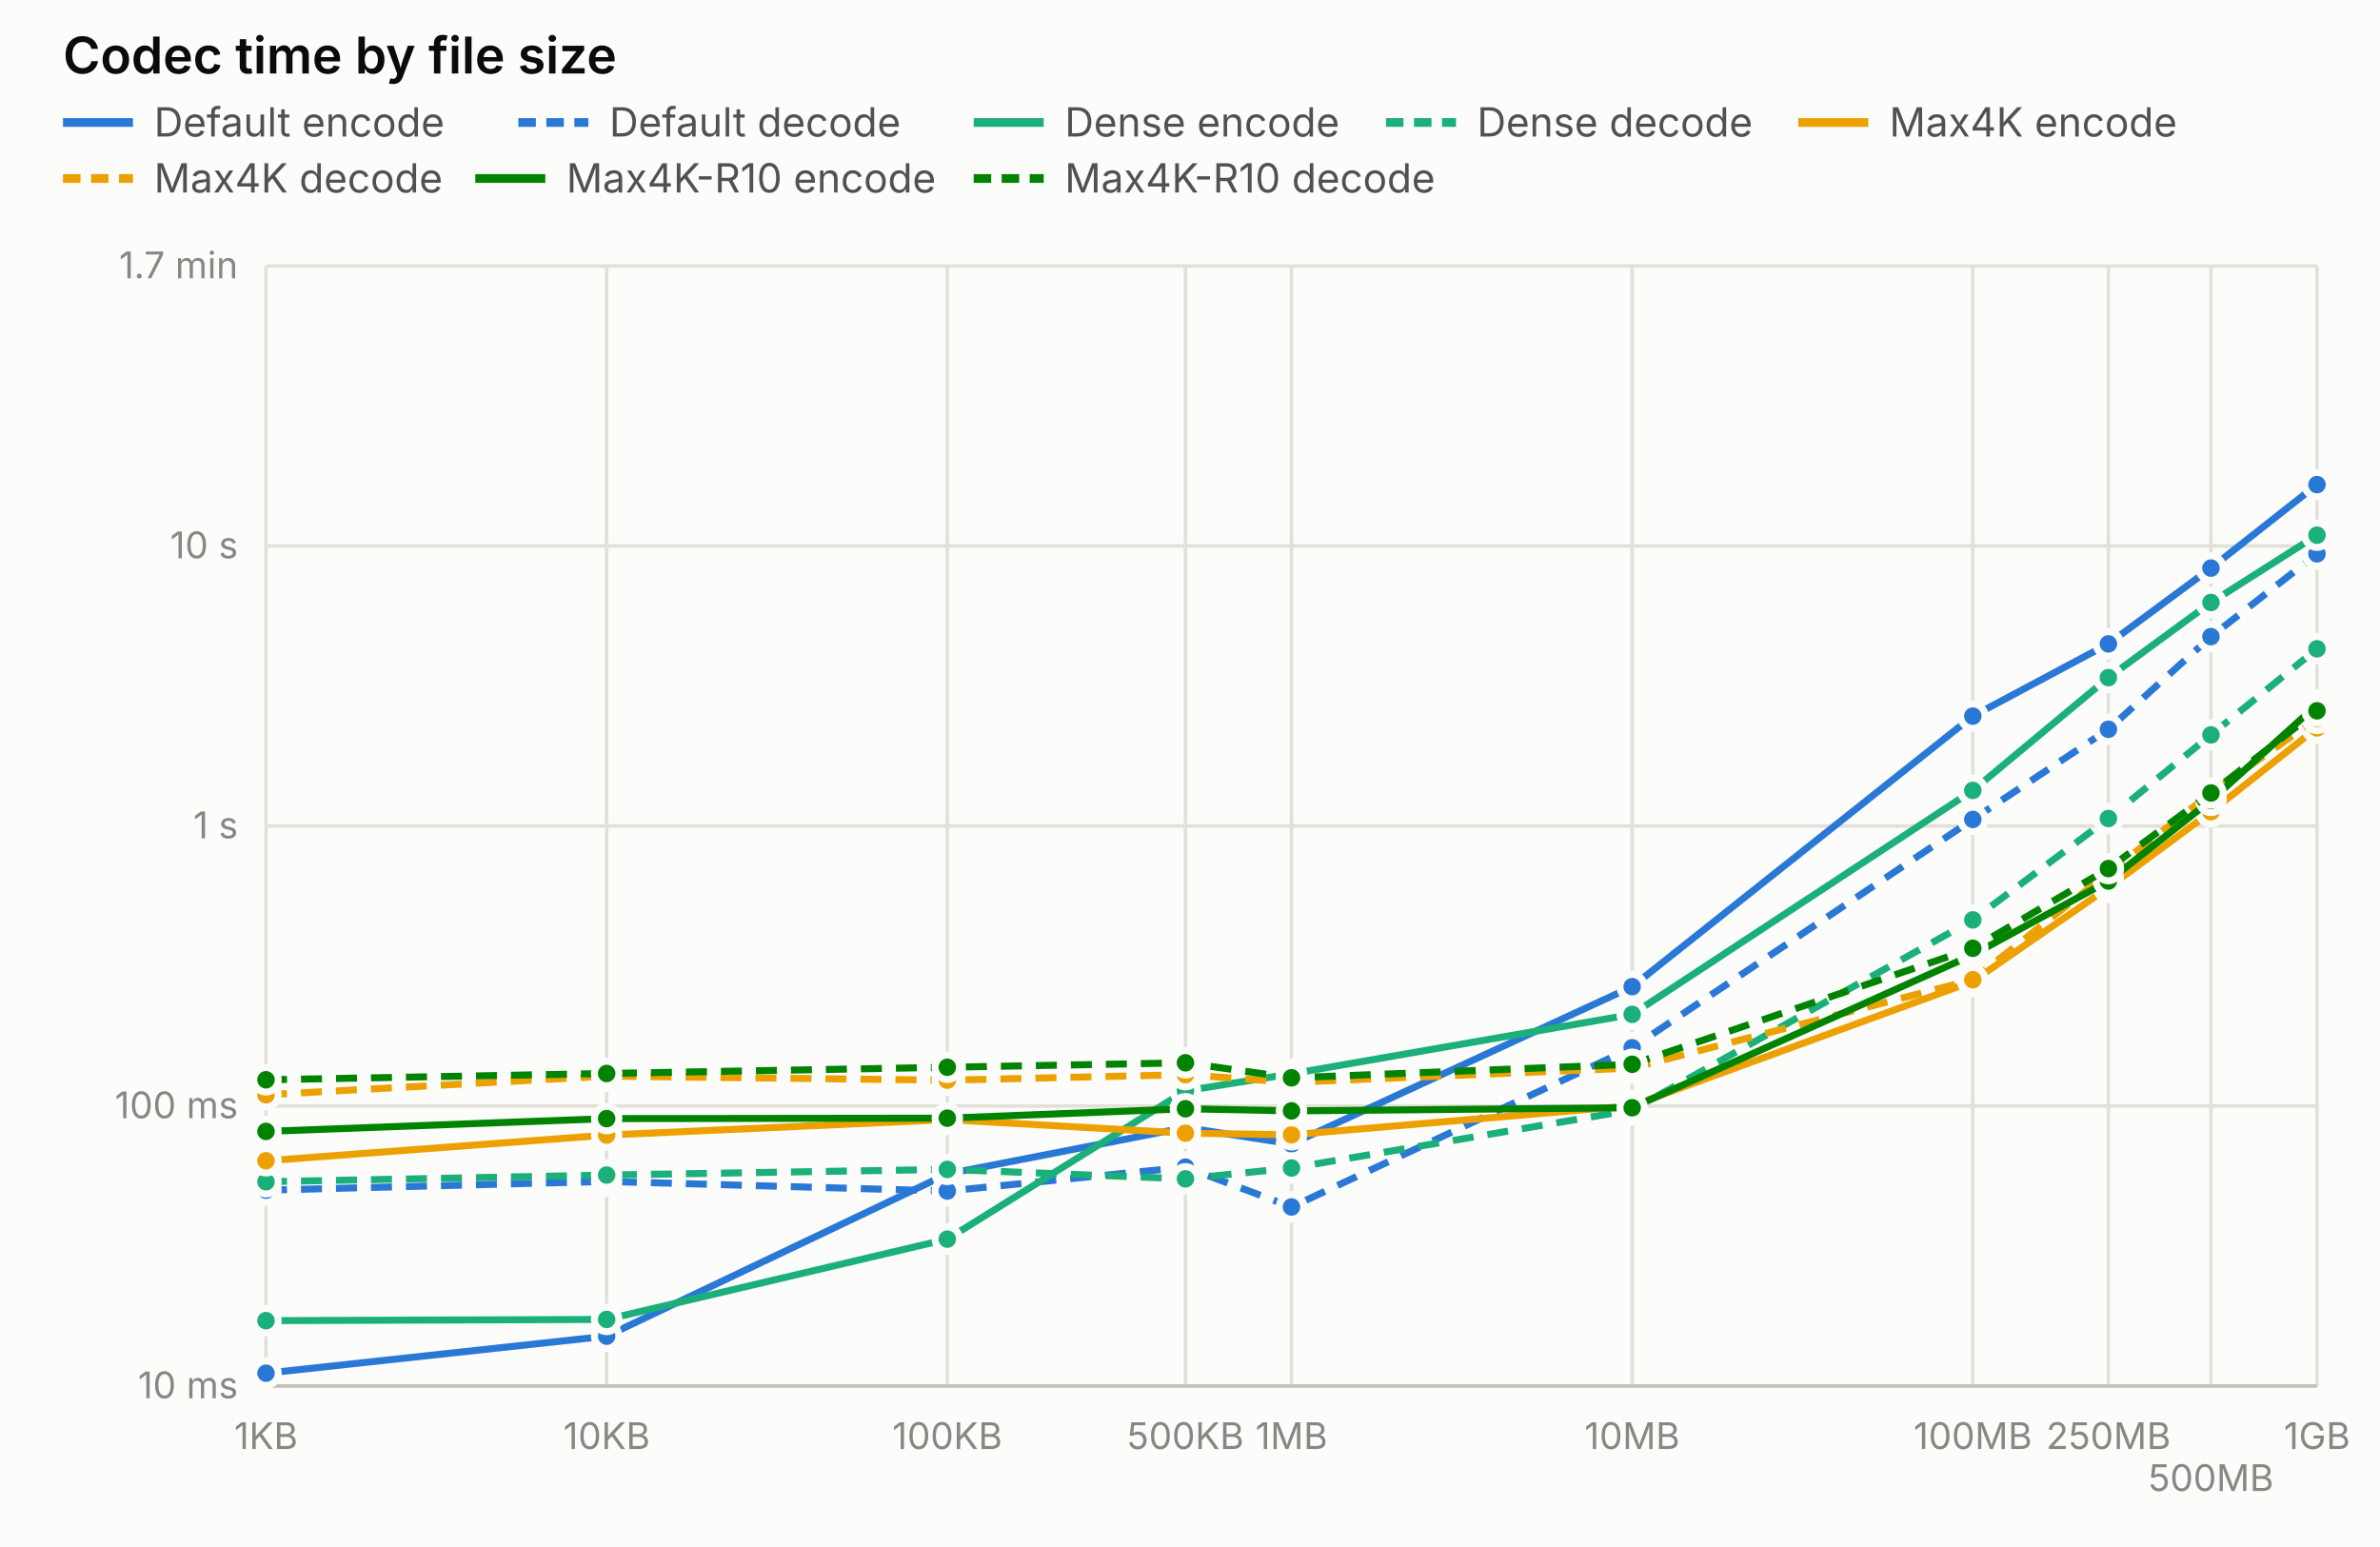
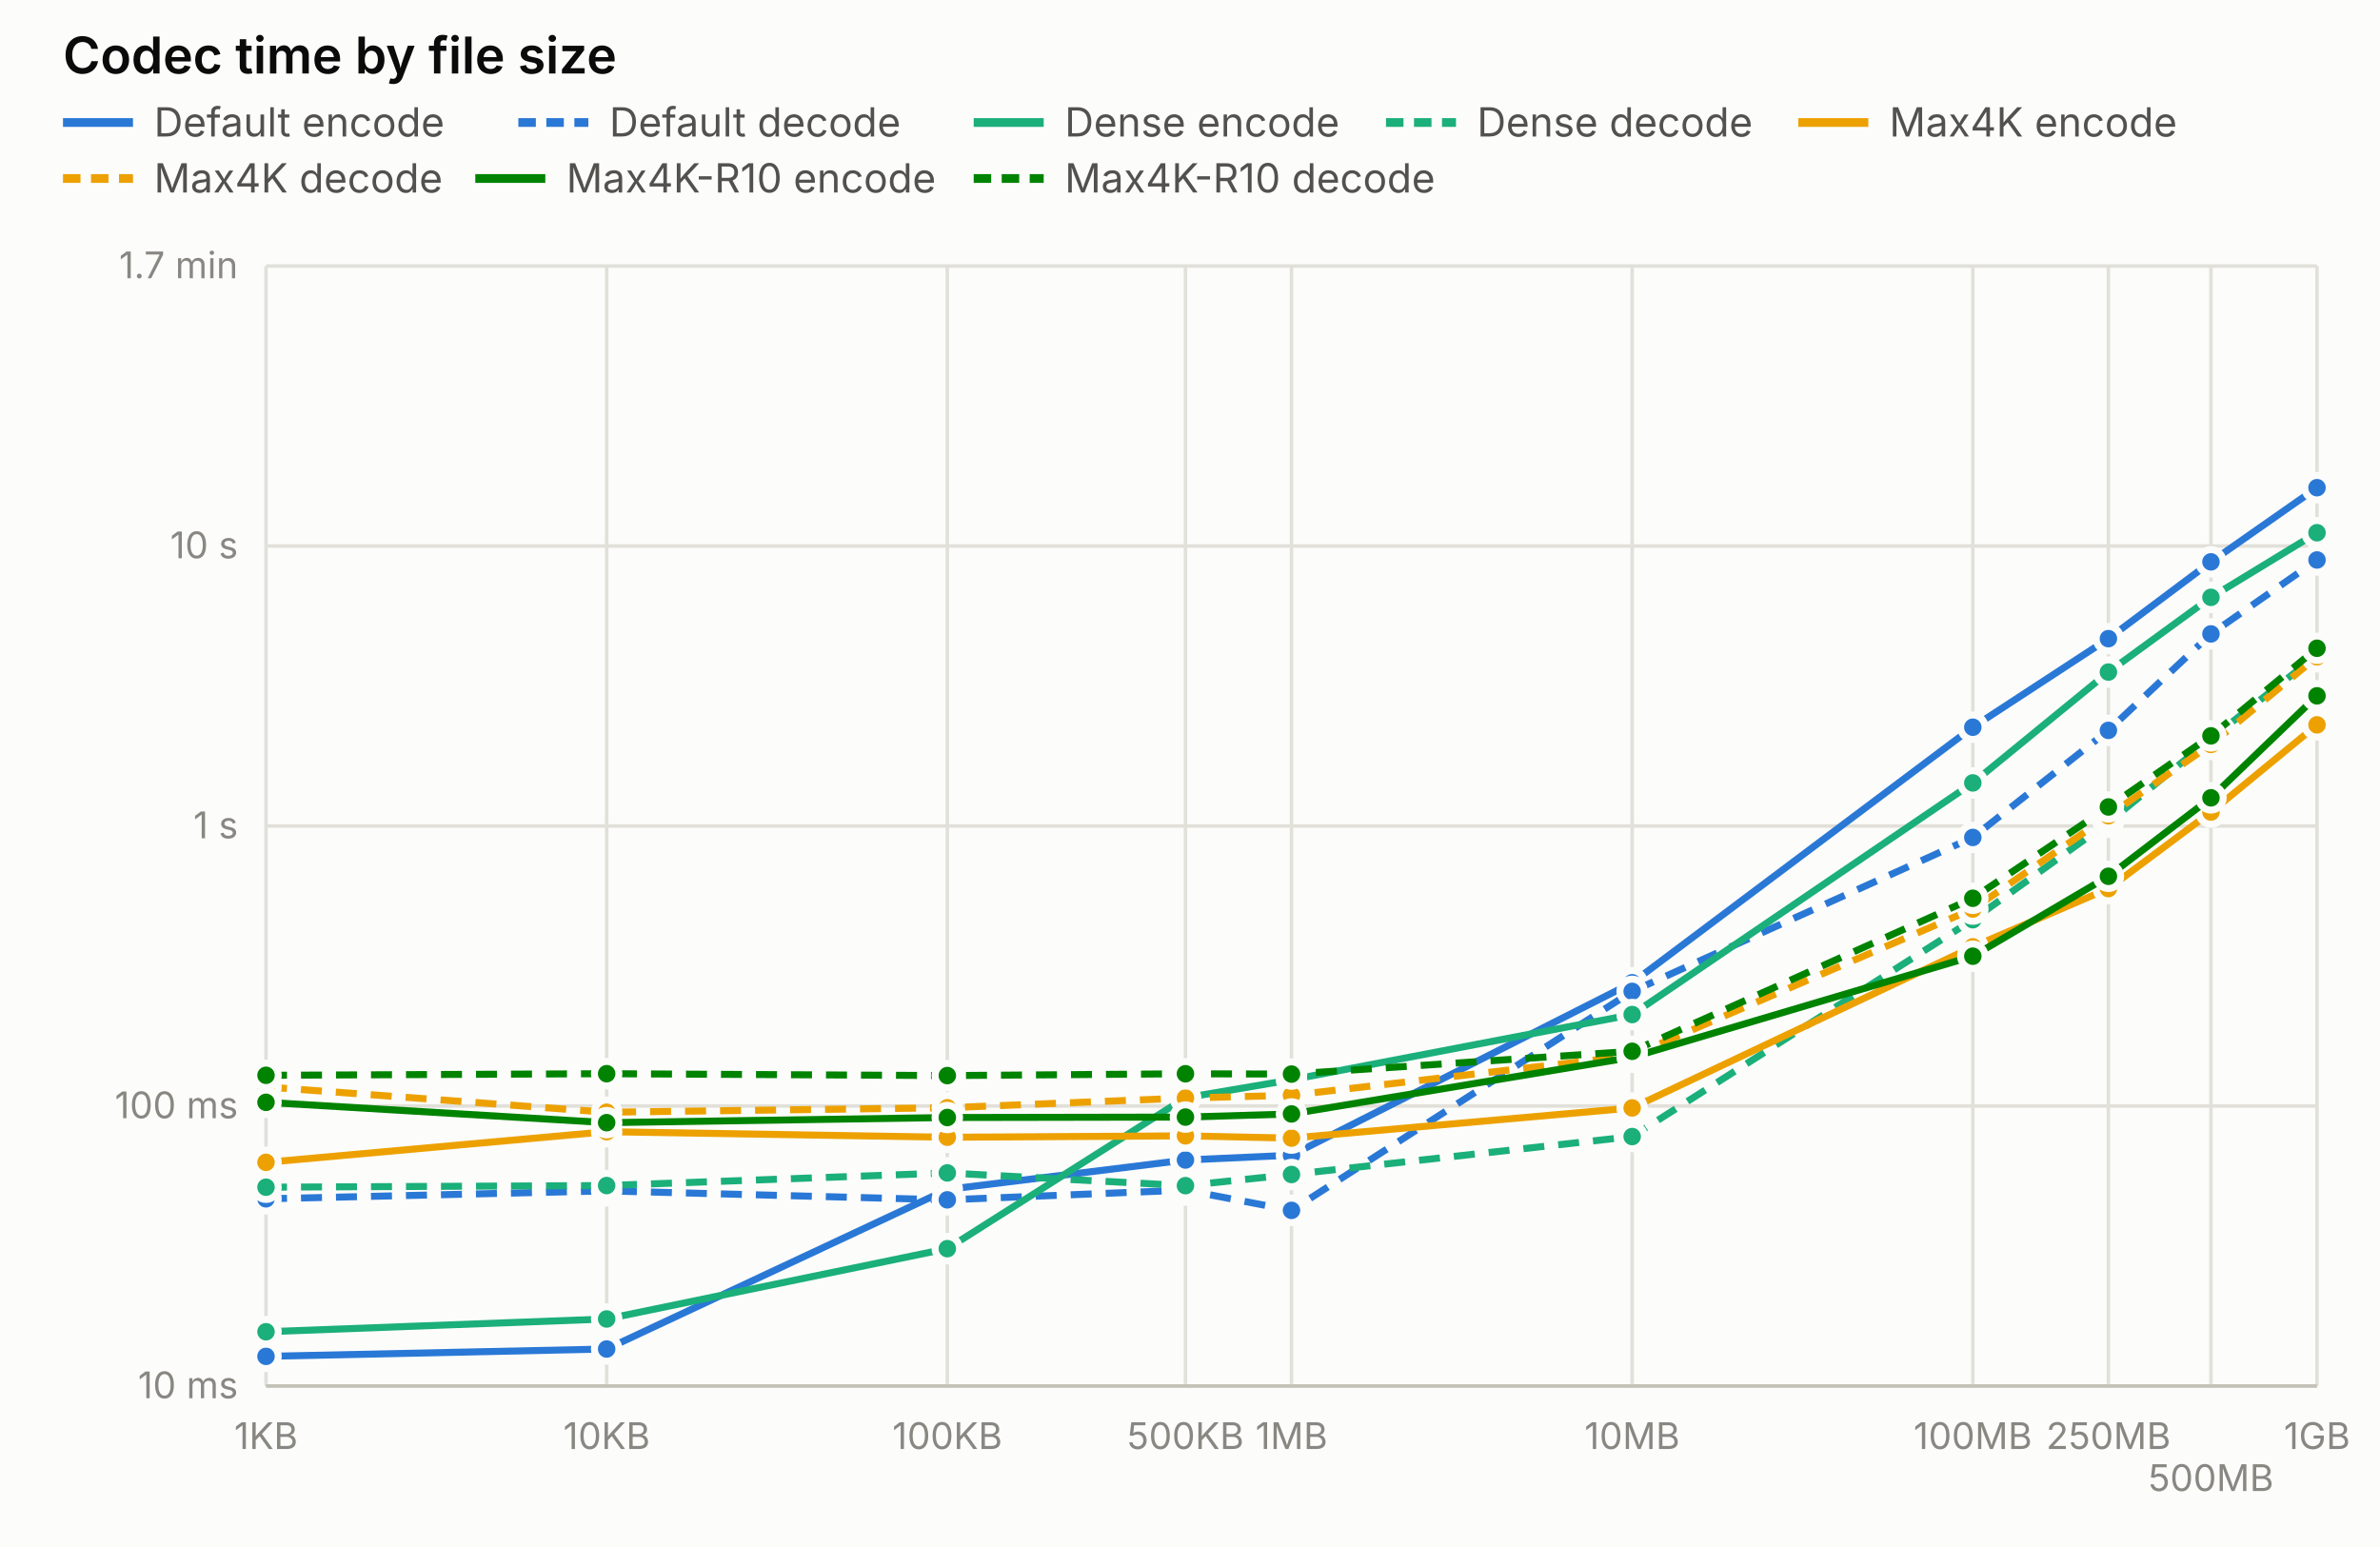
<svg xmlns="http://www.w3.org/2000/svg" viewBox="0 0 680 442" width="680" height="442" role="img" aria-label="Codec time by file size">
  <rect width="680" height="442" fill="#fcfcfb" />
  <text x="18" y="21" font-family="system-ui, -apple-system, Segoe UI, sans-serif" font-size="14.5" font-weight="600" fill="#0b0b0b">Codec time by file size</text>
  <line x1="18" y1="35" x2="38" y2="35" stroke="#2a78d6" stroke-width="2.5" />
  <text x="44" y="39" font-family="system-ui, -apple-system, Segoe UI, sans-serif" font-size="11.5" fill="#52514e">Default encode</text>
  <line x1="148.1" y1="35" x2="168.1" y2="35" stroke="#2a78d6" stroke-width="2.5" stroke-dasharray="5 3" />
  <text x="174.1" y="39" font-family="system-ui, -apple-system, Segoe UI, sans-serif" font-size="11.5" fill="#52514e">Default decode</text>
  <line x1="278.2" y1="35" x2="298.2" y2="35" stroke="#1baf7a" stroke-width="2.5" />
  <text x="304.2" y="39" font-family="system-ui, -apple-system, Segoe UI, sans-serif" font-size="11.5" fill="#52514e">Dense encode</text>
  <line x1="396" y1="35" x2="416" y2="35" stroke="#1baf7a" stroke-width="2.5" stroke-dasharray="5 3" />
  <text x="422" y="39" font-family="system-ui, -apple-system, Segoe UI, sans-serif" font-size="11.5" fill="#52514e">Dense decode</text>
  <line x1="513.8" y1="35" x2="533.8" y2="35" stroke="#eda100" stroke-width="2.5" />
  <text x="539.8" y="39" font-family="system-ui, -apple-system, Segoe UI, sans-serif" font-size="11.5" fill="#52514e">Max4K encode</text>
  <line x1="18" y1="51" x2="38" y2="51" stroke="#eda100" stroke-width="2.5" stroke-dasharray="5 3" />
  <text x="44" y="55" font-family="system-ui, -apple-system, Segoe UI, sans-serif" font-size="11.5" fill="#52514e">Max4K decode</text>
  <line x1="135.8" y1="51" x2="155.8" y2="51" stroke="#008300" stroke-width="2.5" />
  <text x="161.8" y="55" font-family="system-ui, -apple-system, Segoe UI, sans-serif" font-size="11.5" fill="#52514e">Max4K-R10 encode</text>
  <line x1="278.2" y1="51" x2="298.2" y2="51" stroke="#008300" stroke-width="2.5" stroke-dasharray="5 3" />
  <text x="304.2" y="55" font-family="system-ui, -apple-system, Segoe UI, sans-serif" font-size="11.5" fill="#52514e">Max4K-R10 decode</text>
  <g transform="translate(0,62)">
    <line x1="76" y1="334" x2="662" y2="334" stroke="#e1e0d9" stroke-width="1" />
    <text x="68" y="337.5" fill="#898781" font-size="10.5" font-family="system-ui, -apple-system, Segoe UI, sans-serif" text-anchor="end">10 ms</text>
    <line x1="76" y1="254" x2="662" y2="254" stroke="#e1e0d9" stroke-width="1" />
    <text x="68" y="257.5" fill="#898781" font-size="10.5" font-family="system-ui, -apple-system, Segoe UI, sans-serif" text-anchor="end">100 ms</text>
    <line x1="76" y1="174" x2="662" y2="174" stroke="#e1e0d9" stroke-width="1" />
    <text x="68" y="177.5" fill="#898781" font-size="10.5" font-family="system-ui, -apple-system, Segoe UI, sans-serif" text-anchor="end">1 s</text>
    <line x1="76" y1="94" x2="662" y2="94" stroke="#e1e0d9" stroke-width="1" />
    <text x="68" y="97.5" fill="#898781" font-size="10.5" font-family="system-ui, -apple-system, Segoe UI, sans-serif" text-anchor="end">10 s</text>
    <line x1="76" y1="14" x2="662" y2="14" stroke="#e1e0d9" stroke-width="1" />
    <text x="68" y="17.5" fill="#898781" font-size="10.5" font-family="system-ui, -apple-system, Segoe UI, sans-serif" text-anchor="end">1.7 min</text>
    <line x1="76" y1="14" x2="76" y2="334" stroke="#e1e0d9" stroke-width="1" />
    <text x="76" y="352" fill="#898781" font-size="10.5" font-family="system-ui, -apple-system, Segoe UI, sans-serif" text-anchor="middle">1KB</text>
    <line x1="173.33" y1="14" x2="173.33" y2="334" stroke="#e1e0d9" stroke-width="1" />
    <text x="173.33" y="352" fill="#898781" font-size="10.5" font-family="system-ui, -apple-system, Segoe UI, sans-serif" text-anchor="middle">10KB</text>
    <line x1="270.66" y1="14" x2="270.66" y2="334" stroke="#e1e0d9" stroke-width="1" />
    <text x="270.66" y="352" fill="#898781" font-size="10.5" font-family="system-ui, -apple-system, Segoe UI, sans-serif" text-anchor="middle">100KB</text>
    <line x1="338.7" y1="14" x2="338.7" y2="334" stroke="#e1e0d9" stroke-width="1" />
    <text x="338.7" y="352" fill="#898781" font-size="10.5" font-family="system-ui, -apple-system, Segoe UI, sans-serif" text-anchor="middle">500KB</text>
    <line x1="369" y1="14" x2="369" y2="334" stroke="#e1e0d9" stroke-width="1" />
    <text x="369" y="352" fill="#898781" font-size="10.5" font-family="system-ui, -apple-system, Segoe UI, sans-serif" text-anchor="middle">1MB</text>
    <line x1="466.33" y1="14" x2="466.33" y2="334" stroke="#e1e0d9" stroke-width="1" />
    <text x="466.33" y="352" fill="#898781" font-size="10.5" font-family="system-ui, -apple-system, Segoe UI, sans-serif" text-anchor="middle">10MB</text>
    <line x1="563.66" y1="14" x2="563.66" y2="334" stroke="#e1e0d9" stroke-width="1" />
    <text x="563.66" y="352" fill="#898781" font-size="10.5" font-family="system-ui, -apple-system, Segoe UI, sans-serif" text-anchor="middle">100MB</text>
    <line x1="602.4" y1="14" x2="602.4" y2="334" stroke="#e1e0d9" stroke-width="1" />
    <text x="602.4" y="352" fill="#898781" font-size="10.5" font-family="system-ui, -apple-system, Segoe UI, sans-serif" text-anchor="middle">250MB</text>
    <line x1="631.7" y1="14" x2="631.7" y2="334" stroke="#e1e0d9" stroke-width="1" />
    <text x="631.7" y="364" fill="#898781" font-size="10.5" font-family="system-ui, -apple-system, Segoe UI, sans-serif" text-anchor="middle">500MB</text>
    <line x1="662" y1="14" x2="662" y2="334" stroke="#e1e0d9" stroke-width="1" />
    <text x="662" y="352" fill="#898781" font-size="10.5" font-family="system-ui, -apple-system, Segoe UI, sans-serif" text-anchor="middle">1GB</text>
    <line x1="76" y1="334" x2="662" y2="334" stroke="#c3c2b7" stroke-width="1" />
-     <polyline points="76,330.34 173.33,319.76 270.66,273.4 338.7,260.14 369,264.84 466.33,219.9 563.66,142.61 602.4,121.96 631.7,100.31 662,76.46" fill="none" stroke="#2a78d6" stroke-width="2" />
-     <circle cx="76" cy="330.34" r="3.5" fill="#2a78d6" stroke="#fcfcfb" stroke-width="2" />
-     <circle cx="173.33" cy="319.76" r="3.5" fill="#2a78d6" stroke="#fcfcfb" stroke-width="2" />
-     <circle cx="270.66" cy="273.4" r="3.5" fill="#2a78d6" stroke="#fcfcfb" stroke-width="2" />
-     <circle cx="338.7" cy="260.14" r="3.5" fill="#2a78d6" stroke="#fcfcfb" stroke-width="2" />
-     <circle cx="369" cy="264.84" r="3.5" fill="#2a78d6" stroke="#fcfcfb" stroke-width="2" />
-     <circle cx="466.33" cy="219.9" r="3.5" fill="#2a78d6" stroke="#fcfcfb" stroke-width="2" />
-     <circle cx="563.66" cy="142.61" r="3.5" fill="#2a78d6" stroke="#fcfcfb" stroke-width="2" />
-     <circle cx="602.4" cy="121.96" r="3.5" fill="#2a78d6" stroke="#fcfcfb" stroke-width="2" />
-     <circle cx="631.7" cy="100.31" r="3.5" fill="#2a78d6" stroke="#fcfcfb" stroke-width="2" />
-     <circle cx="662" cy="76.46" r="3.5" fill="#2a78d6" stroke="#fcfcfb" stroke-width="2" />
-     <polyline points="76,278.05 173.33,275.55 270.66,278.3 338.7,271.47 369,282.85 466.33,237.36 563.66,172.12 602.4,146.37 631.7,119.89 662,96.24" fill="none" stroke="#2a78d6" stroke-width="2" stroke-dasharray="6 4" />
-     <circle cx="76" cy="278.05" r="3.5" fill="#2a78d6" stroke="#fcfcfb" stroke-width="2" />
-     <circle cx="173.33" cy="275.55" r="3.5" fill="#2a78d6" stroke="#fcfcfb" stroke-width="2" />
-     <circle cx="270.66" cy="278.3" r="3.5" fill="#2a78d6" stroke="#fcfcfb" stroke-width="2" />
-     <circle cx="338.7" cy="271.47" r="3.5" fill="#2a78d6" stroke="#fcfcfb" stroke-width="2" />
-     <circle cx="369" cy="282.85" r="3.5" fill="#2a78d6" stroke="#fcfcfb" stroke-width="2" />
-     <circle cx="466.33" cy="237.36" r="3.5" fill="#2a78d6" stroke="#fcfcfb" stroke-width="2" />
-     <circle cx="563.66" cy="172.12" r="3.5" fill="#2a78d6" stroke="#fcfcfb" stroke-width="2" />
-     <circle cx="602.4" cy="146.37" r="3.5" fill="#2a78d6" stroke="#fcfcfb" stroke-width="2" />
-     <circle cx="631.7" cy="119.89" r="3.5" fill="#2a78d6" stroke="#fcfcfb" stroke-width="2" />
-     <circle cx="662" cy="96.24" r="3.5" fill="#2a78d6" stroke="#fcfcfb" stroke-width="2" />
-     <polyline points="76,315.33 173.33,314.98 270.66,292.04 338.7,249.66 369,244.8 466.33,227.82 563.66,163.84 602.4,131.6 631.7,110.14 662,90.91" fill="none" stroke="#1baf7a" stroke-width="2" />
-     <circle cx="76" cy="315.33" r="3.5" fill="#1baf7a" stroke="#fcfcfb" stroke-width="2" />
-     <circle cx="173.33" cy="314.98" r="3.5" fill="#1baf7a" stroke="#fcfcfb" stroke-width="2" />
-     <circle cx="270.66" cy="292.04" r="3.5" fill="#1baf7a" stroke="#fcfcfb" stroke-width="2" />
-     <circle cx="338.7" cy="249.66" r="3.5" fill="#1baf7a" stroke="#fcfcfb" stroke-width="2" />
-     <circle cx="369" cy="244.8" r="3.5" fill="#1baf7a" stroke="#fcfcfb" stroke-width="2" />
-     <circle cx="466.33" cy="227.82" r="3.5" fill="#1baf7a" stroke="#fcfcfb" stroke-width="2" />
-     <circle cx="563.66" cy="163.84" r="3.5" fill="#1baf7a" stroke="#fcfcfb" stroke-width="2" />
-     <circle cx="602.4" cy="131.6" r="3.5" fill="#1baf7a" stroke="#fcfcfb" stroke-width="2" />
-     <circle cx="631.7" cy="110.14" r="3.5" fill="#1baf7a" stroke="#fcfcfb" stroke-width="2" />
-     <circle cx="662" cy="90.91" r="3.5" fill="#1baf7a" stroke="#fcfcfb" stroke-width="2" />
-     <polyline points="76,275.64 173.33,273.73 270.66,272.11 338.7,274.81 369,271.72 466.33,255.13 563.66,200.83 602.4,171.86 631.7,147.97 662,123.37" fill="none" stroke="#1baf7a" stroke-width="2" stroke-dasharray="6 4" />
-     <circle cx="76" cy="275.64" r="3.5" fill="#1baf7a" stroke="#fcfcfb" stroke-width="2" />
-     <circle cx="173.33" cy="273.73" r="3.5" fill="#1baf7a" stroke="#fcfcfb" stroke-width="2" />
-     <circle cx="270.66" cy="272.11" r="3.5" fill="#1baf7a" stroke="#fcfcfb" stroke-width="2" />
-     <circle cx="338.7" cy="274.81" r="3.5" fill="#1baf7a" stroke="#fcfcfb" stroke-width="2" />
-     <circle cx="369" cy="271.72" r="3.5" fill="#1baf7a" stroke="#fcfcfb" stroke-width="2" />
-     <circle cx="466.33" cy="255.13" r="3.5" fill="#1baf7a" stroke="#fcfcfb" stroke-width="2" />
-     <circle cx="563.66" cy="200.83" r="3.5" fill="#1baf7a" stroke="#fcfcfb" stroke-width="2" />
-     <circle cx="602.4" cy="171.86" r="3.5" fill="#1baf7a" stroke="#fcfcfb" stroke-width="2" />
-     <circle cx="631.7" cy="147.97" r="3.5" fill="#1baf7a" stroke="#fcfcfb" stroke-width="2" />
-     <circle cx="662" cy="123.37" r="3.5" fill="#1baf7a" stroke="#fcfcfb" stroke-width="2" />
-     <polyline points="76,269.65 173.33,262.31 270.66,257.89 338.7,261.76 369,262.23 466.33,253.89 563.66,218.38 602.4,191.56 631.7,169.94 662,145.96" fill="none" stroke="#eda100" stroke-width="2" />
-     <circle cx="76" cy="269.65" r="3.5" fill="#eda100" stroke="#fcfcfb" stroke-width="2" />
-     <circle cx="173.33" cy="262.31" r="3.5" fill="#eda100" stroke="#fcfcfb" stroke-width="2" />
-     <circle cx="270.66" cy="257.89" r="3.5" fill="#eda100" stroke="#fcfcfb" stroke-width="2" />
-     <circle cx="338.7" cy="261.76" r="3.5" fill="#eda100" stroke="#fcfcfb" stroke-width="2" />
-     <circle cx="369" cy="262.23" r="3.5" fill="#eda100" stroke="#fcfcfb" stroke-width="2" />
-     <circle cx="466.33" cy="253.89" r="3.5" fill="#eda100" stroke="#fcfcfb" stroke-width="2" />
-     <circle cx="563.66" cy="218.38" r="3.5" fill="#eda100" stroke="#fcfcfb" stroke-width="2" />
-     <circle cx="602.4" cy="191.56" r="3.5" fill="#eda100" stroke="#fcfcfb" stroke-width="2" />
-     <circle cx="631.7" cy="169.94" r="3.5" fill="#eda100" stroke="#fcfcfb" stroke-width="2" />
-     <circle cx="662" cy="145.96" r="3.5" fill="#eda100" stroke="#fcfcfb" stroke-width="2" />
-     <polyline points="76,250.79 173.33,245.46 270.66,246.63 338.7,245.05 369,247.23 466.33,243.15 563.66,217.92 602.4,187.4 631.7,164.66 662,143.27" fill="none" stroke="#eda100" stroke-width="2" stroke-dasharray="6 4" />
-     <circle cx="76" cy="250.79" r="3.5" fill="#eda100" stroke="#fcfcfb" stroke-width="2" />
-     <circle cx="173.33" cy="245.46" r="3.5" fill="#eda100" stroke="#fcfcfb" stroke-width="2" />
-     <circle cx="270.66" cy="246.63" r="3.5" fill="#eda100" stroke="#fcfcfb" stroke-width="2" />
-     <circle cx="338.7" cy="245.05" r="3.5" fill="#eda100" stroke="#fcfcfb" stroke-width="2" />
-     <circle cx="369" cy="247.23" r="3.5" fill="#eda100" stroke="#fcfcfb" stroke-width="2" />
-     <circle cx="466.33" cy="243.15" r="3.5" fill="#eda100" stroke="#fcfcfb" stroke-width="2" />
-     <circle cx="563.66" cy="217.92" r="3.5" fill="#eda100" stroke="#fcfcfb" stroke-width="2" />
-     <circle cx="602.4" cy="187.4" r="3.5" fill="#eda100" stroke="#fcfcfb" stroke-width="2" />
-     <circle cx="631.7" cy="164.66" r="3.5" fill="#eda100" stroke="#fcfcfb" stroke-width="2" />
-     <circle cx="662" cy="143.27" r="3.5" fill="#eda100" stroke="#fcfcfb" stroke-width="2" />
-     <polyline points="76,261.26 173.33,257.6 270.66,257.48 338.7,254.79 369,255.39 466.33,254.5 563.66,210.78 602.4,189.72 631.7,166.68 662,139.36" fill="none" stroke="#008300" stroke-width="2" />
-     <circle cx="76" cy="261.26" r="3.5" fill="#008300" stroke="#fcfcfb" stroke-width="2" />
-     <circle cx="173.33" cy="257.6" r="3.5" fill="#008300" stroke="#fcfcfb" stroke-width="2" />
-     <circle cx="270.66" cy="257.48" r="3.5" fill="#008300" stroke="#fcfcfb" stroke-width="2" />
-     <circle cx="338.7" cy="254.79" r="3.5" fill="#008300" stroke="#fcfcfb" stroke-width="2" />
-     <circle cx="369" cy="255.39" r="3.5" fill="#008300" stroke="#fcfcfb" stroke-width="2" />
-     <circle cx="466.33" cy="254.5" r="3.5" fill="#008300" stroke="#fcfcfb" stroke-width="2" />
-     <circle cx="563.66" cy="210.78" r="3.5" fill="#008300" stroke="#fcfcfb" stroke-width="2" />
-     <circle cx="602.4" cy="189.72" r="3.5" fill="#008300" stroke="#fcfcfb" stroke-width="2" />
-     <circle cx="631.7" cy="166.68" r="3.5" fill="#008300" stroke="#fcfcfb" stroke-width="2" />
-     <circle cx="662" cy="139.36" r="3.5" fill="#008300" stroke="#fcfcfb" stroke-width="2" />
-     <polyline points="76,246.51 173.33,244.71 270.66,242.93 338.7,241.66 369,245.95 466.33,242.08 563.66,208.94 602.4,186.16 631.7,164.57 662,141.09" fill="none" stroke="#008300" stroke-width="2" stroke-dasharray="6 4" />
-     <circle cx="76" cy="246.51" r="3.5" fill="#008300" stroke="#fcfcfb" stroke-width="2" />
-     <circle cx="173.33" cy="244.71" r="3.5" fill="#008300" stroke="#fcfcfb" stroke-width="2" />
-     <circle cx="270.66" cy="242.93" r="3.5" fill="#008300" stroke="#fcfcfb" stroke-width="2" />
-     <circle cx="338.7" cy="241.66" r="3.5" fill="#008300" stroke="#fcfcfb" stroke-width="2" />
-     <circle cx="369" cy="245.95" r="3.5" fill="#008300" stroke="#fcfcfb" stroke-width="2" />
-     <circle cx="466.33" cy="242.08" r="3.5" fill="#008300" stroke="#fcfcfb" stroke-width="2" />
-     <circle cx="563.66" cy="208.94" r="3.5" fill="#008300" stroke="#fcfcfb" stroke-width="2" />
-     <circle cx="602.4" cy="186.16" r="3.5" fill="#008300" stroke="#fcfcfb" stroke-width="2" />
-     <circle cx="631.7" cy="164.57" r="3.5" fill="#008300" stroke="#fcfcfb" stroke-width="2" />
-     <circle cx="662" cy="141.09" r="3.5" fill="#008300" stroke="#fcfcfb" stroke-width="2" />
+     <polyline points="76,325.53 173.33,323.43 270.66,277.84 338.7,269.43 369,268.06 466.33,218.79 563.66,145.78 602.4,120.47 631.7,98.53 662,77.34" fill="none" stroke="#2a78d6" stroke-width="2" />
+     <circle cx="76" cy="325.53" r="3.5" fill="#2a78d6" stroke="#fcfcfb" stroke-width="2" />
+     <circle cx="173.33" cy="323.43" r="3.5" fill="#2a78d6" stroke="#fcfcfb" stroke-width="2" />
+     <circle cx="270.66" cy="277.84" r="3.5" fill="#2a78d6" stroke="#fcfcfb" stroke-width="2" />
+     <circle cx="338.7" cy="269.43" r="3.5" fill="#2a78d6" stroke="#fcfcfb" stroke-width="2" />
+     <circle cx="369" cy="268.06" r="3.5" fill="#2a78d6" stroke="#fcfcfb" stroke-width="2" />
+     <circle cx="466.33" cy="218.79" r="3.5" fill="#2a78d6" stroke="#fcfcfb" stroke-width="2" />
+     <circle cx="563.66" cy="145.78" r="3.5" fill="#2a78d6" stroke="#fcfcfb" stroke-width="2" />
+     <circle cx="602.4" cy="120.47" r="3.5" fill="#2a78d6" stroke="#fcfcfb" stroke-width="2" />
+     <circle cx="631.7" cy="98.53" r="3.5" fill="#2a78d6" stroke="#fcfcfb" stroke-width="2" />
+     <circle cx="662" cy="77.34" r="3.5" fill="#2a78d6" stroke="#fcfcfb" stroke-width="2" />
+     <polyline points="76,280.52 173.33,278.25 270.66,280.81 338.7,278.03 369,283.82 466.33,221.25 563.66,177.27 602.4,146.68 631.7,119.12 662,97.99" fill="none" stroke="#2a78d6" stroke-width="2" stroke-dasharray="6 4" />
+     <circle cx="76" cy="280.52" r="3.5" fill="#2a78d6" stroke="#fcfcfb" stroke-width="2" />
+     <circle cx="173.33" cy="278.25" r="3.5" fill="#2a78d6" stroke="#fcfcfb" stroke-width="2" />
+     <circle cx="270.66" cy="280.81" r="3.5" fill="#2a78d6" stroke="#fcfcfb" stroke-width="2" />
+     <circle cx="338.7" cy="278.03" r="3.5" fill="#2a78d6" stroke="#fcfcfb" stroke-width="2" />
+     <circle cx="369" cy="283.82" r="3.5" fill="#2a78d6" stroke="#fcfcfb" stroke-width="2" />
+     <circle cx="466.33" cy="221.25" r="3.5" fill="#2a78d6" stroke="#fcfcfb" stroke-width="2" />
+     <circle cx="563.66" cy="177.27" r="3.5" fill="#2a78d6" stroke="#fcfcfb" stroke-width="2" />
+     <circle cx="602.4" cy="146.68" r="3.5" fill="#2a78d6" stroke="#fcfcfb" stroke-width="2" />
+     <circle cx="631.7" cy="119.12" r="3.5" fill="#2a78d6" stroke="#fcfcfb" stroke-width="2" />
+     <circle cx="662" cy="97.99" r="3.5" fill="#2a78d6" stroke="#fcfcfb" stroke-width="2" />
+     <polyline points="76,318.5 173.33,314.85 270.66,294.76 338.7,251.64 369,246.5 466.33,227.87 563.66,161.69 602.4,130.02 631.7,108.67 662,90.21" fill="none" stroke="#1baf7a" stroke-width="2" />
+     <circle cx="76" cy="318.5" r="3.5" fill="#1baf7a" stroke="#fcfcfb" stroke-width="2" />
+     <circle cx="173.33" cy="314.85" r="3.5" fill="#1baf7a" stroke="#fcfcfb" stroke-width="2" />
+     <circle cx="270.66" cy="294.76" r="3.5" fill="#1baf7a" stroke="#fcfcfb" stroke-width="2" />
+     <circle cx="338.7" cy="251.64" r="3.5" fill="#1baf7a" stroke="#fcfcfb" stroke-width="2" />
+     <circle cx="369" cy="246.5" r="3.5" fill="#1baf7a" stroke="#fcfcfb" stroke-width="2" />
+     <circle cx="466.33" cy="227.87" r="3.5" fill="#1baf7a" stroke="#fcfcfb" stroke-width="2" />
+     <circle cx="563.66" cy="161.69" r="3.5" fill="#1baf7a" stroke="#fcfcfb" stroke-width="2" />
+     <circle cx="602.4" cy="130.02" r="3.5" fill="#1baf7a" stroke="#fcfcfb" stroke-width="2" />
+     <circle cx="631.7" cy="108.67" r="3.5" fill="#1baf7a" stroke="#fcfcfb" stroke-width="2" />
+     <circle cx="662" cy="90.21" r="3.5" fill="#1baf7a" stroke="#fcfcfb" stroke-width="2" />
+     <polyline points="76,277.2 173.33,276.73 270.66,273.12 338.7,276.76 369,273.57 466.33,262.73 563.66,200.78 602.4,172.98 631.7,149.04 662,125.19" fill="none" stroke="#1baf7a" stroke-width="2" stroke-dasharray="6 4" />
+     <circle cx="76" cy="277.2" r="3.5" fill="#1baf7a" stroke="#fcfcfb" stroke-width="2" />
+     <circle cx="173.33" cy="276.73" r="3.5" fill="#1baf7a" stroke="#fcfcfb" stroke-width="2" />
+     <circle cx="270.66" cy="273.12" r="3.5" fill="#1baf7a" stroke="#fcfcfb" stroke-width="2" />
+     <circle cx="338.7" cy="276.76" r="3.5" fill="#1baf7a" stroke="#fcfcfb" stroke-width="2" />
+     <circle cx="369" cy="273.57" r="3.5" fill="#1baf7a" stroke="#fcfcfb" stroke-width="2" />
+     <circle cx="466.33" cy="262.73" r="3.5" fill="#1baf7a" stroke="#fcfcfb" stroke-width="2" />
+     <circle cx="563.66" cy="200.78" r="3.5" fill="#1baf7a" stroke="#fcfcfb" stroke-width="2" />
+     <circle cx="602.4" cy="172.98" r="3.5" fill="#1baf7a" stroke="#fcfcfb" stroke-width="2" />
+     <circle cx="631.7" cy="149.04" r="3.5" fill="#1baf7a" stroke="#fcfcfb" stroke-width="2" />
+     <circle cx="662" cy="125.19" r="3.5" fill="#1baf7a" stroke="#fcfcfb" stroke-width="2" />
+     <polyline points="76,270.1 173.33,261.34 270.66,262.93 338.7,262.53 369,263.18 466.33,254.55 563.66,208.52 602.4,191.88 631.7,170.02 662,145.1" fill="none" stroke="#eda100" stroke-width="2" />
+     <circle cx="76" cy="270.1" r="3.5" fill="#eda100" stroke="#fcfcfb" stroke-width="2" />
+     <circle cx="173.33" cy="261.34" r="3.5" fill="#eda100" stroke="#fcfcfb" stroke-width="2" />
+     <circle cx="270.66" cy="262.93" r="3.5" fill="#eda100" stroke="#fcfcfb" stroke-width="2" />
+     <circle cx="338.7" cy="262.53" r="3.5" fill="#eda100" stroke="#fcfcfb" stroke-width="2" />
+     <circle cx="369" cy="263.18" r="3.5" fill="#eda100" stroke="#fcfcfb" stroke-width="2" />
+     <circle cx="466.33" cy="254.55" r="3.5" fill="#eda100" stroke="#fcfcfb" stroke-width="2" />
+     <circle cx="563.66" cy="208.52" r="3.5" fill="#eda100" stroke="#fcfcfb" stroke-width="2" />
+     <circle cx="602.4" cy="191.88" r="3.5" fill="#eda100" stroke="#fcfcfb" stroke-width="2" />
+     <circle cx="631.7" cy="170.02" r="3.5" fill="#eda100" stroke="#fcfcfb" stroke-width="2" />
+     <circle cx="662" cy="145.1" r="3.5" fill="#eda100" stroke="#fcfcfb" stroke-width="2" />
+     <polyline points="76,248.55 173.33,255.78 270.66,254.5 338.7,251.73 369,250.94 466.33,239.63 563.66,197.73 602.4,171.07 631.7,150.7 662,125.66" fill="none" stroke="#eda100" stroke-width="2" stroke-dasharray="6 4" />
+     <circle cx="76" cy="248.55" r="3.5" fill="#eda100" stroke="#fcfcfb" stroke-width="2" />
+     <circle cx="173.33" cy="255.78" r="3.5" fill="#eda100" stroke="#fcfcfb" stroke-width="2" />
+     <circle cx="270.66" cy="254.5" r="3.5" fill="#eda100" stroke="#fcfcfb" stroke-width="2" />
+     <circle cx="338.7" cy="251.73" r="3.5" fill="#eda100" stroke="#fcfcfb" stroke-width="2" />
+     <circle cx="369" cy="250.94" r="3.5" fill="#eda100" stroke="#fcfcfb" stroke-width="2" />
+     <circle cx="466.33" cy="239.63" r="3.5" fill="#eda100" stroke="#fcfcfb" stroke-width="2" />
+     <circle cx="563.66" cy="197.73" r="3.5" fill="#eda100" stroke="#fcfcfb" stroke-width="2" />
+     <circle cx="602.4" cy="171.07" r="3.5" fill="#eda100" stroke="#fcfcfb" stroke-width="2" />
+     <circle cx="631.7" cy="150.7" r="3.5" fill="#eda100" stroke="#fcfcfb" stroke-width="2" />
+     <circle cx="662" cy="125.66" r="3.5" fill="#eda100" stroke="#fcfcfb" stroke-width="2" />
+     <polyline points="76,252.95 173.33,258.76 270.66,257.29 338.7,257.17 369,256.27 466.33,240.06 563.66,211.2 602.4,188.37 631.7,165.95 662,136.81" fill="none" stroke="#008300" stroke-width="2" />
+     <circle cx="76" cy="252.95" r="3.5" fill="#008300" stroke="#fcfcfb" stroke-width="2" />
+     <circle cx="173.33" cy="258.76" r="3.5" fill="#008300" stroke="#fcfcfb" stroke-width="2" />
+     <circle cx="270.66" cy="257.29" r="3.5" fill="#008300" stroke="#fcfcfb" stroke-width="2" />
+     <circle cx="338.7" cy="257.17" r="3.5" fill="#008300" stroke="#fcfcfb" stroke-width="2" />
+     <circle cx="369" cy="256.27" r="3.5" fill="#008300" stroke="#fcfcfb" stroke-width="2" />
+     <circle cx="466.33" cy="240.06" r="3.5" fill="#008300" stroke="#fcfcfb" stroke-width="2" />
+     <circle cx="563.66" cy="211.2" r="3.5" fill="#008300" stroke="#fcfcfb" stroke-width="2" />
+     <circle cx="602.4" cy="188.37" r="3.5" fill="#008300" stroke="#fcfcfb" stroke-width="2" />
+     <circle cx="631.7" cy="165.95" r="3.5" fill="#008300" stroke="#fcfcfb" stroke-width="2" />
+     <circle cx="662" cy="136.81" r="3.5" fill="#008300" stroke="#fcfcfb" stroke-width="2" />
+     <polyline points="76,245.23 173.33,244.77 270.66,245.31 338.7,244.79 369,244.88 466.33,238.37 563.66,194.65 602.4,168.56 631.7,148.25 662,123.22" fill="none" stroke="#008300" stroke-width="2" stroke-dasharray="6 4" />
+     <circle cx="76" cy="245.23" r="3.5" fill="#008300" stroke="#fcfcfb" stroke-width="2" />
+     <circle cx="173.33" cy="244.77" r="3.5" fill="#008300" stroke="#fcfcfb" stroke-width="2" />
+     <circle cx="270.66" cy="245.31" r="3.5" fill="#008300" stroke="#fcfcfb" stroke-width="2" />
+     <circle cx="338.7" cy="244.79" r="3.5" fill="#008300" stroke="#fcfcfb" stroke-width="2" />
+     <circle cx="369" cy="244.88" r="3.5" fill="#008300" stroke="#fcfcfb" stroke-width="2" />
+     <circle cx="466.33" cy="238.37" r="3.5" fill="#008300" stroke="#fcfcfb" stroke-width="2" />
+     <circle cx="563.66" cy="194.65" r="3.5" fill="#008300" stroke="#fcfcfb" stroke-width="2" />
+     <circle cx="602.4" cy="168.56" r="3.5" fill="#008300" stroke="#fcfcfb" stroke-width="2" />
+     <circle cx="631.7" cy="148.25" r="3.5" fill="#008300" stroke="#fcfcfb" stroke-width="2" />
+     <circle cx="662" cy="123.22" r="3.5" fill="#008300" stroke="#fcfcfb" stroke-width="2" />
  </g>
</svg>
